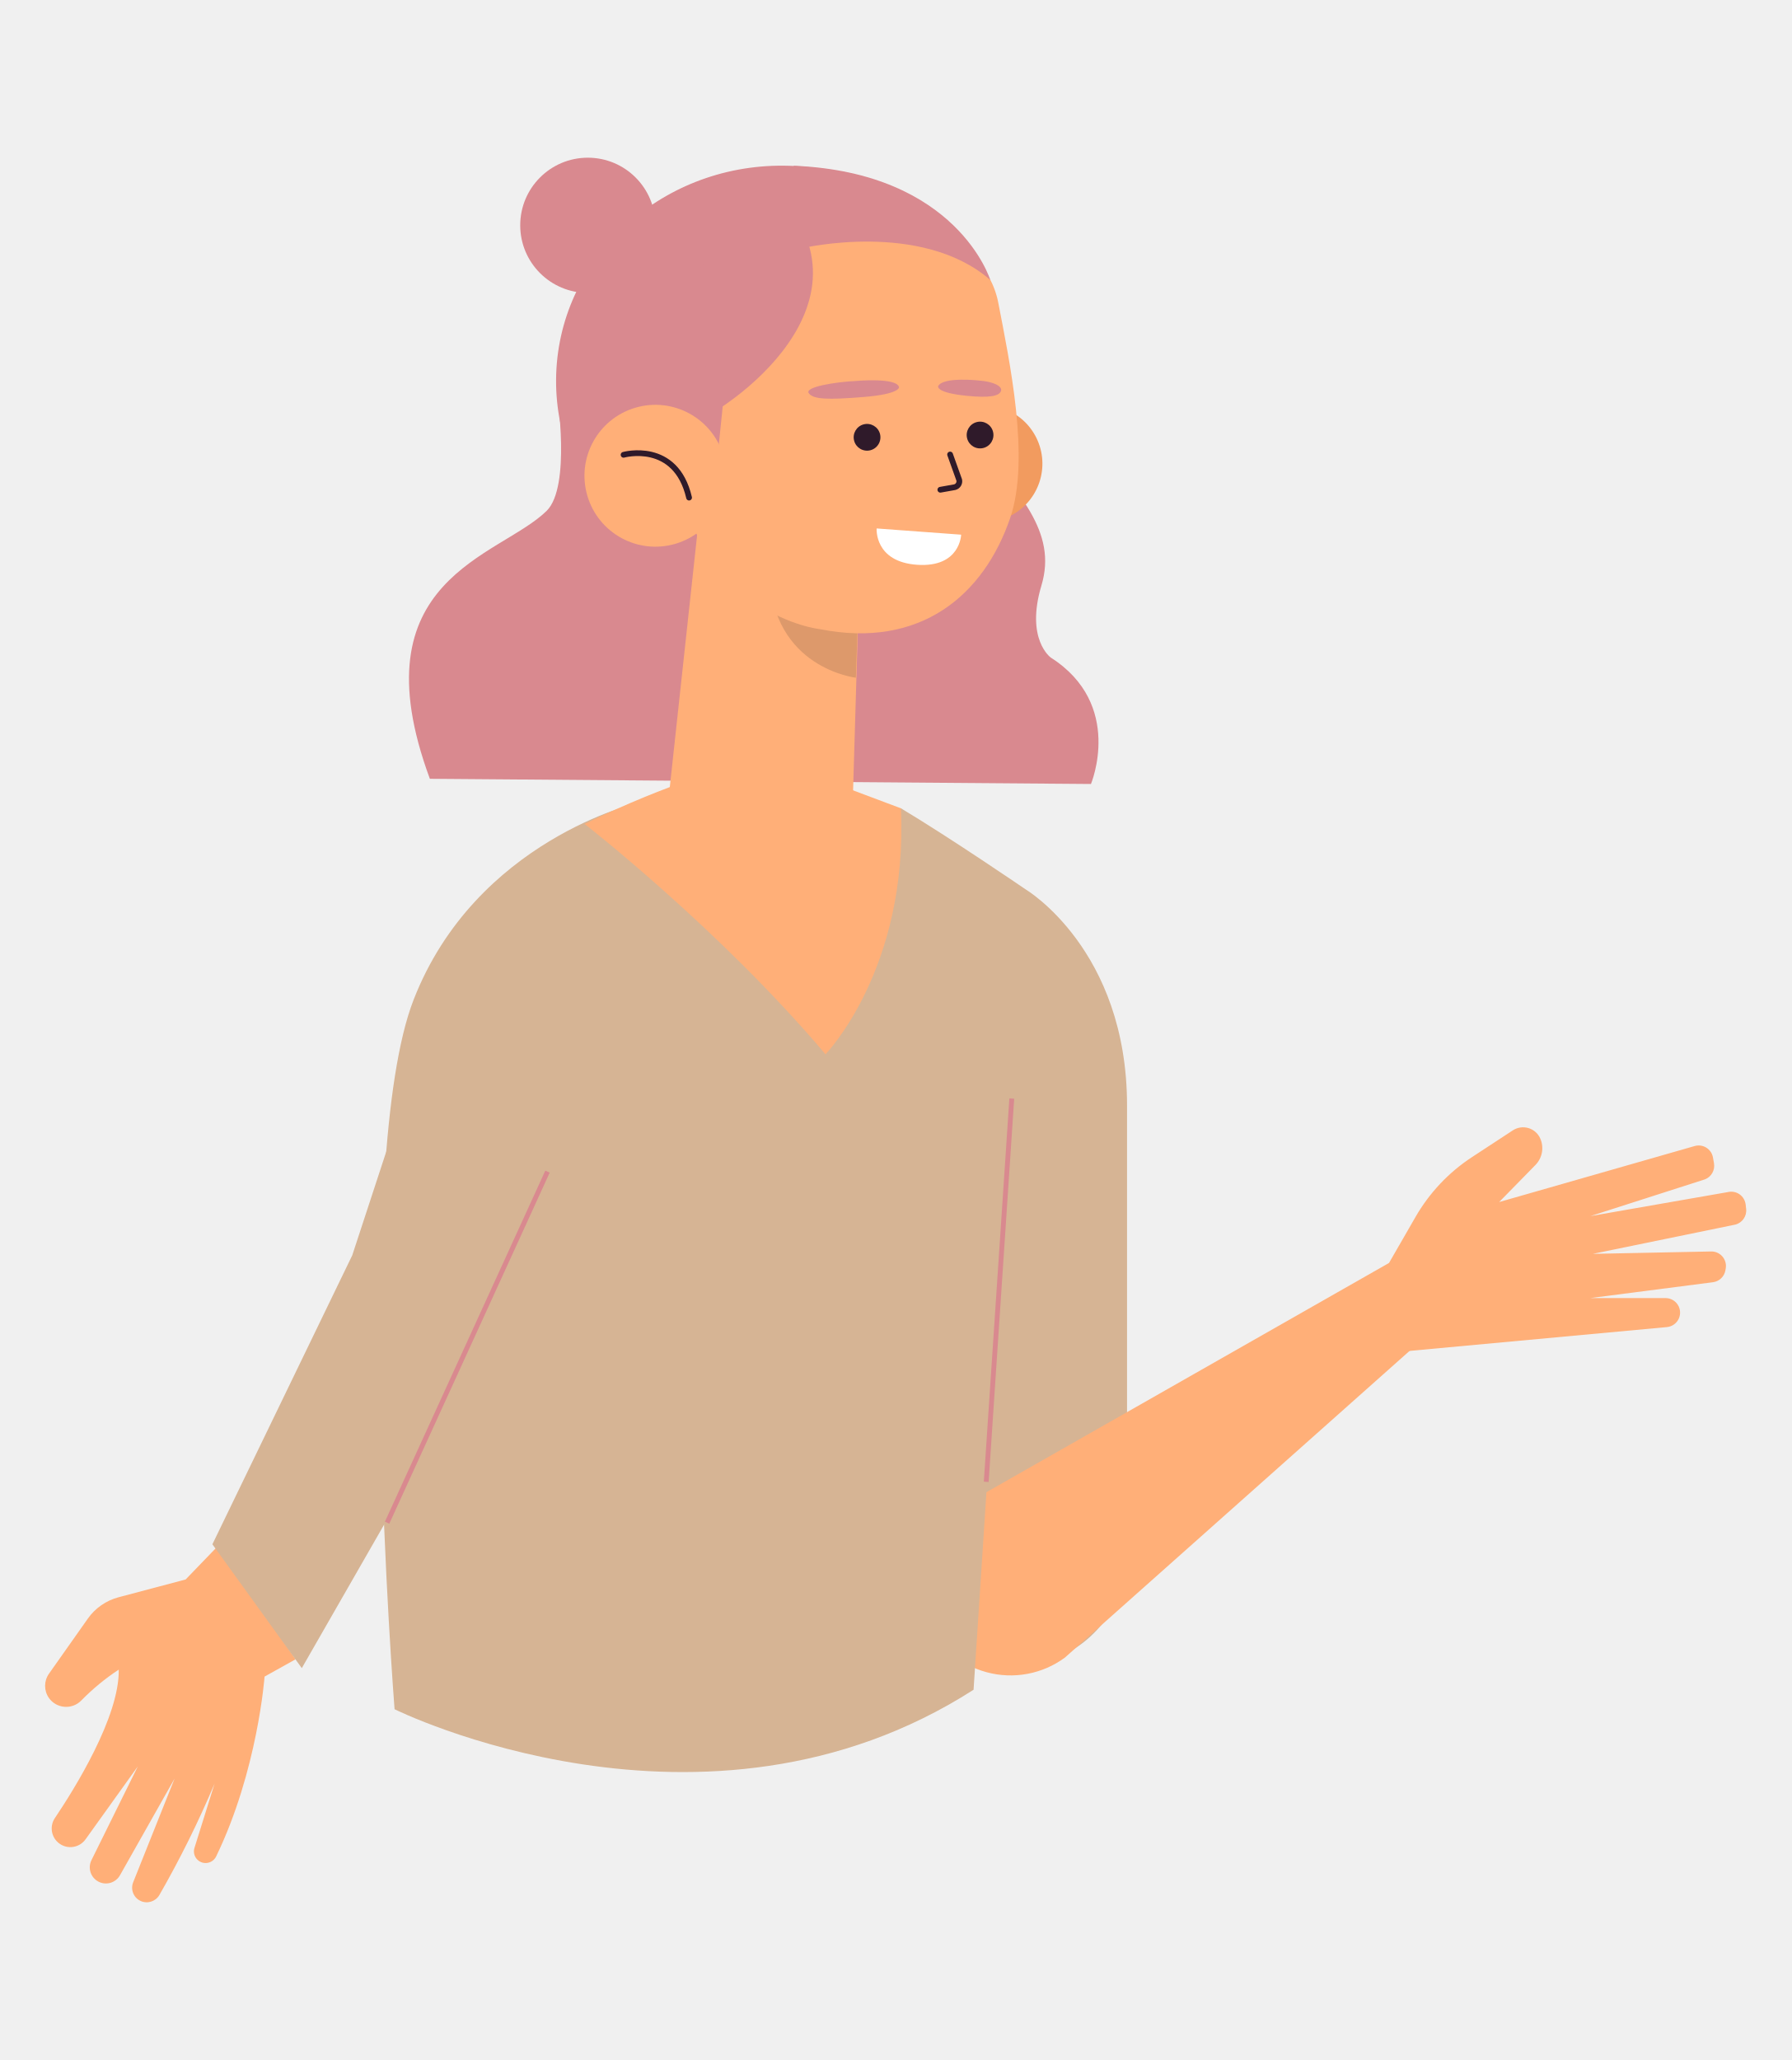
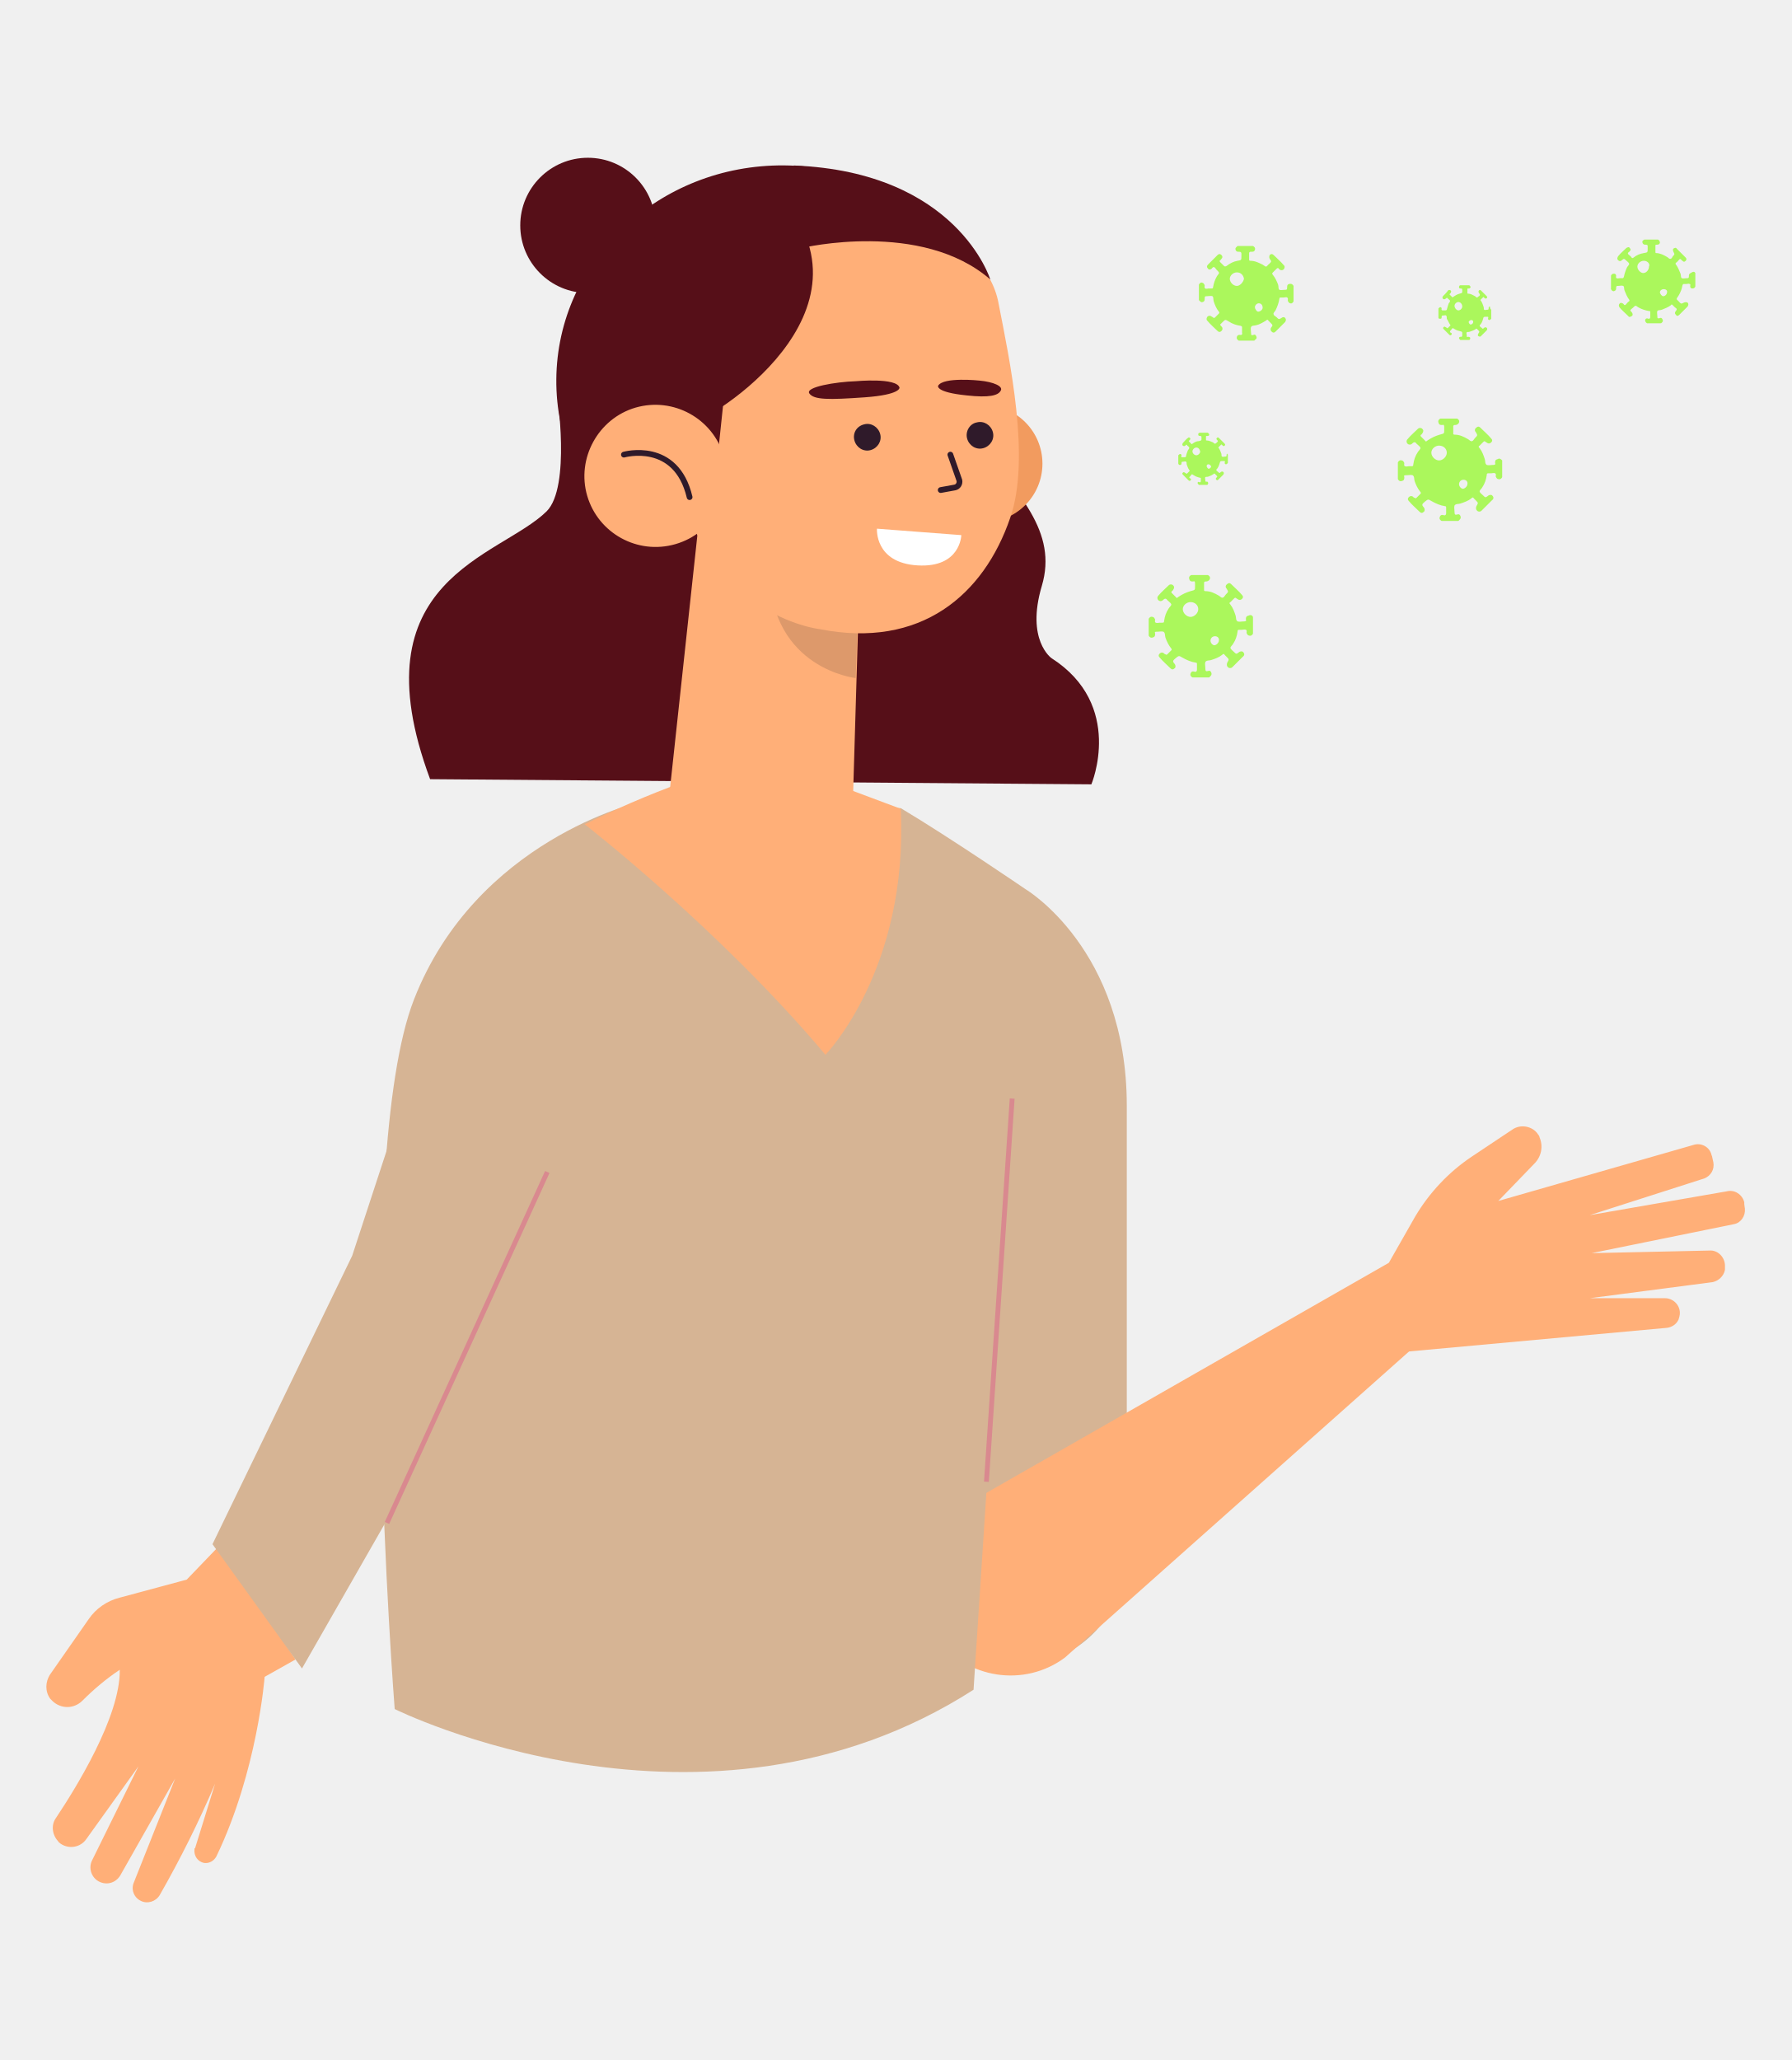
- <svg xmlns="http://www.w3.org/2000/svg" id="_1" data-name="1" viewBox="0 0 278.229 319.93">
-   <defs>
-     <style>.cls-1{fill:#d9898f;}.cls-2{fill:#f29b5f;}.cls-3{fill:#ffaf78;}.cls-4{fill:#dd996b;}.cls-5,.cls-7{fill:none;}.cls-5{stroke:#2f1a2a;stroke-linecap:round;stroke-linejoin:round;stroke-width:0.893px;}.cls-6{fill:#d6b494;}.cls-7{stroke:#d9898f;stroke-miterlimit:10;stroke-width:0.75px;}.cls-8{fill:#fff;}.cls-9{fill:#2f1a2a;}</style>
-   </defs>
-   <path class="cls-1" d="M86.5,61.07s2.244,14.491-1.595,18.271c-7.323,7.213-29.666,10.422-18.137,41.61l102.682.807s5.179-12.341-6.235-19.63c0,0-3.971-2.819-1.456-11.195S158.222,76.542,150.8,67.517L136.263,43.464Z" />
-   <ellipse class="cls-1" cx="121.45" cy="59.207" rx="33.478" ry="35.078" transform="translate(61.291 180.188) rotate(-89.55)" />
-   <circle class="cls-2" cx="152.832" cy="72.017" r="9.077" transform="translate(-15.721 83.591) rotate(-29.159)" />
-   <polygon class="cls-3" points="133.386 92.943 132.195 133.184 103.052 131.325 109.468 72.136 133.386 92.943" />
-   <path class="cls-4" d="M132.937,105.253S119.944,103.812,119.5,89l13.742,7.41Z" />
-   <path class="cls-3" d="M150.822,39.608a13.258,13.258,0,0,1,4.274,7.615c1.669,8.7,4.959,24.024,1.812,33.218-4.091,11.956-13.892,20.38-29.6,17.265,0,0-18.836-2.05-22.526-25.957C98.905,33.658,131.345,22.884,150.822,39.608Z" />
-   <path class="cls-5" d="M147.572,70.588l1.418,3.958a.948.948,0,0,1-.689,1.114l-2.243.4" />
-   <path class="cls-1" d="M107.119,65.69c1.492.638,29.093-15.676,15.3-33.776,0,0-20.934,4.741-19.959,33.725Z" />
-   <path class="cls-1" d="M124.6,38.544s18.525-4.364,29.213,4.937c0,0-5.083-16.688-30.505-17.739l-9.737,21.214Z" />
-   <polygon class="cls-1" points="112.956 56.276 111.011 75.257 104.596 57.817 112.956 56.276" />
-   <path class="cls-3" d="M91.232,77a11.015,11.015,0,1,0,7.455-13.679A11.016,11.016,0,0,0,91.232,77Z" />
-   <path class="cls-5" d="M96.856,70.633s8.093-2.256,10.172,6.648" />
-   <path class="cls-6" d="M159.316,138.135s15.74,9.331,15.74,33.573V241.2a17.594,17.594,0,0,1-14.782,17.368h0a17.594,17.594,0,0,1-20.4-17.248l-.621-91.556Z" />
-   <path class="cls-3" d="M215.747,196.144l7.55,9.781-57.9,51.515a14.24,14.24,0,0,1-21.507-5.846h0a14.24,14.24,0,0,1,6.859-18.442Z" />
-   <path class="cls-3" d="M215.747,196.144l4.123-7.157a27.505,27.505,0,0,1,8.757-9.275l6.347-4.159a2.914,2.914,0,0,1,4.267,1.267h0a3.731,3.731,0,0,1-.751,4.109l-5.636,5.755L263.174,178a2.257,2.257,0,0,1,2.891,1.768l.157.9a2.258,2.258,0,0,1-1.4,2.491l-17.794,5.707,21.346-3.728a2.257,2.257,0,0,1,2.768,1.941l.075.667a2.256,2.256,0,0,1-1.716,2.449l-22.1,4.537,18.321-.371A2.257,2.257,0,0,1,268.047,197l-.05.286a2.258,2.258,0,0,1-1.934,1.851L246.991,201.6l11.708,0a2.257,2.257,0,0,1,2.033,3.238h0a2.26,2.26,0,0,1-1.825,1.267l-42.641,3.947Z" />
-   <path class="cls-6" d="M99.154,124.646s-25.245,5.8-34.914,30.629-2.955,110.177-2.955,110.177,48.02,23.858,89.933-3.026l8.1-124.291s-11.737-8.03-19.378-12.6Z" />
-   <path class="cls-3" d="M112.83,119.409s-8.055,1.8-22.036,8.551c0,0,20.9,16.24,37.426,35.776,0,0,12.852-13.2,11.718-38.2l-16.324-6.124Z" />
-   <line class="cls-7" x1="157.152" y1="170.613" x2="153.185" y2="230.134" />
-   <line class="cls-6" x1="82.963" y1="217.365" x2="82.179" y2="157.718" />
-   <path class="cls-3" d="M45.908,257.7l-4.816,2.684s-1.054,14.573-7.523,27.941a1.822,1.822,0,0,1-1.937.99h0a1.807,1.807,0,0,1-1.427-2.322l3.12-9.981a158.576,158.576,0,0,1-8.576,17.307,2.278,2.278,0,0,1-2.931.9h0a2.268,2.268,0,0,1-1.133-2.89l6.44-16.121L18.634,291.24a2.507,2.507,0,0,1-3.343.989h0a2.508,2.508,0,0,1-1.086-3.333l7.2-14.564L13.285,285.66a2.9,2.9,0,0,1-4.452.314h0a2.9,2.9,0,0,1-.3-3.631c3-4.46,10.036-15.7,9.911-23.041a35.094,35.094,0,0,0-5.809,4.785,3.283,3.283,0,0,1-5.029-.37h0a3.275,3.275,0,0,1,0-3.78l6.04-8.562a8.485,8.485,0,0,1,4.76-3.31L28.836,245.3l4.98-5.164Z" />
-   <path class="cls-8" d="M136.162,82.072l13.126.966s-.13,5.129-6.822,4.677S136.162,82.072,136.162,82.072Z" />
-   <polygon class="cls-6" points="64.594 164.83 54.713 194.956 32.991 239.837 46.876 259.072 85.041 192.533 64.594 164.83" />
-   <line class="cls-7" x1="85.041" y1="181.959" x2="60.126" y2="236.481" />
-   <path class="cls-9" d="M150.219,68.091a2.077,2.077,0,1,0,1.48-2.537A2.076,2.076,0,0,0,150.219,68.091Z" />
-   <path class="cls-9" d="M132.665,68.443a2.077,2.077,0,1,0,1.481-2.537A2.077,2.077,0,0,0,132.665,68.443Z" />
-   <circle class="cls-1" cx="91.301" cy="34.99" r="10.498" />
-   <path class="cls-1" d="M132.859,59.173s6.44-.6,6.782.96c0,0,.183,1.059-5.448,1.518s-7.881.384-8.575-.588S129.814,59.317,132.859,59.173Z" />
-   <path class="cls-1" d="M152.136,59.106s-5.61-.644-6.415.849c0,0-.507,1.022,4.424,1.515,3.591.359,4.929.033,5.294-.652C155.872,60.006,154.257,59.257,152.136,59.106Z" />
+ <svg xmlns="http://www.w3.org/2000/svg" version="1.1" id="_1" x="0px" y="0px" viewBox="0 0 278.2 319.9" style="enable-background:new 0 0 278.2 319.9;" xml:space="preserve">
+   <style type="text/css">
+ 	.st0{fill:#560F18;}
+ 	.st1{fill:#F29B5F;}
+ 	.st2{fill:#FFAF78;}
+ 	.st3{fill:#DD996B;}
+ 	.st4{fill:none;stroke:#2F1A2A;stroke-width:0.893;stroke-linecap:round;stroke-linejoin:round;}
+ 	.st5{fill:#D6B494;}
+ 	.st6{fill:none;stroke:#D9898F;stroke-width:0.75;stroke-miterlimit:10;}
+ 	.st7{fill:none;}
+ 	.st8{fill:#FFFFFF;}
+ 	.st9{fill:#2F1A2A;}
+ 	.st10{fill:#ABF75C;}
+ </style>
+   <path class="st0" d="M86.5,61.1c0,0,2.2,14.5-1.6,18.3c-7.3,7.2-29.7,10.4-18.1,41.6l102.7,0.8c0,0,5.2-12.3-6.2-19.6  c0,0-4-2.8-1.5-11.2s-3.5-14.4-11-23.4l-14.5-24.1L86.5,61.1z" />
+   <ellipse transform="matrix(7.853974e-03 -1 1 7.853974e-03 61.3465 180.2205)" class="st0" cx="121.5" cy="59.2" rx="33.5" ry="35.1" />
+   <circle class="st1" cx="152.8" cy="72" r="9.1" />
+   <polygon class="st2" points="133.4,92.9 132.2,133.2 103.1,131.3 109.5,72.1 " />
+   <path class="st3" d="M132.9,105.3c0,0-13-1.4-13.4-16.3l13.7,7.4L132.9,105.3z" />
+   <path class="st2" d="M150.8,39.6c2.2,2,3.8,4.7,4.3,7.6c1.7,8.7,5,24,1.8,33.2c-4.1,12-13.9,20.4-29.6,17.3c0,0-18.8-2.1-22.5-26  C98.9,33.7,131.3,22.9,150.8,39.6z" />
+   <path class="st4" d="M147.6,70.6l1.4,4c0.1,0.5-0.2,1-0.7,1.1l-2.2,0.4" />
+   <path class="st0" d="M107.1,65.7c1.5,0.6,29.1-15.7,15.3-33.8c0,0-20.9,4.7-20,33.7L107.1,65.7z" />
+   <path class="st0" d="M124.6,38.5c0,0,18.5-4.4,29.2,4.9c0,0-5.1-16.7-30.5-17.7L113.6,47L124.6,38.5z" />
+   <polygon class="st0" points="113,56.3 111,75.3 104.6,57.8 " />
+   <path class="st2" d="M91.2,77c1.7,5.8,7.8,9.2,13.7,7.5s9.2-7.8,7.5-13.7c-1.7-5.8-7.8-9.2-13.7-7.5C92.9,65,89.5,71.2,91.2,77z" />
+   <path class="st4" d="M96.9,70.6c0,0,8.1-2.3,10.2,6.6" />
+   <path class="st5" d="M159.3,138.1c0,0,15.7,9.3,15.7,33.6v69.5c0,8.6-6.3,16-14.8,17.4l0,0c-9.6,1.5-18.6-5-20.2-14.6  c-0.1-0.9-0.2-1.8-0.2-2.7l-0.6-91.6L159.3,138.1z" />
+   <path class="st2" d="M215.7,196.1l7.6,9.8l-57.9,51.5c-6.3,4.7-15.3,3.3-19.9-3c-0.6-0.9-1.2-1.8-1.6-2.8l0,0c-3-7,0-15.1,6.9-18.4  L215.7,196.1z" />
+   <path class="st2" d="M215.7,196.1l4.1-7.2c2.2-3.7,5.2-6.9,8.8-9.3l6.3-4.2c1.3-0.9,3.2-0.5,4,0.8c0.1,0.1,0.2,0.3,0.2,0.4l0,0  c0.6,1.4,0.3,3-0.8,4.1l-5.6,5.8l30.3-8.7c1.2-0.4,2.5,0.3,2.8,1.5c0,0.1,0.1,0.2,0.1,0.3l0.2,0.9c0.2,1.1-0.4,2.1-1.4,2.5  l-17.8,5.7l21.3-3.7c1.2-0.3,2.4,0.5,2.7,1.7c0,0.1,0,0.2,0,0.3l0.1,0.7c0.1,1.1-0.6,2.2-1.7,2.4l-22.1,4.5l18.3-0.4  c1.2-0.1,2.3,0.9,2.4,2.2c0,0.2,0,0.3,0,0.5v0.3c-0.2,1-1,1.7-1.9,1.9l-19.1,2.5h11.7c1.2,0,2.3,1,2.3,2.3c0,0.3-0.1,0.7-0.2,1l0,0  c-0.3,0.7-1,1.2-1.8,1.3l-42.6,3.9L215.7,196.1z" />
+   <path class="st5" d="M99.2,124.6c0,0-25.2,5.8-34.9,30.6s-3,110.2-3,110.2s48,23.9,89.9-3l8.1-124.3c0,0-11.7-8-19.4-12.6  L99.2,124.6z" />
+   <path class="st2" d="M112.8,119.4c0,0-8.1,1.8-22,8.6c0,0,20.9,16.2,37.4,35.8c0,0,12.9-13.2,11.7-38.2l-16.3-6.1L112.8,119.4z" />
+   <line class="st6" x1="157.2" y1="170.6" x2="153.2" y2="230.1" />
+   <line class="st7" x1="83" y1="217.4" x2="82.2" y2="157.7" />
+   <path class="st2" d="M45.9,257.7l-4.8,2.7c0,0-1.1,14.6-7.5,27.9c-0.4,0.7-1.1,1.1-1.9,1l0,0c-1-0.2-1.6-1.1-1.5-2.1  c0-0.1,0-0.2,0.1-0.2l3.1-10c-2.5,5.9-5.4,11.7-8.6,17.3c-0.6,1-1.9,1.4-2.9,0.9l0,0c-1.1-0.5-1.6-1.8-1.1-2.9l6.4-16.1l-8.5,15  c-0.7,1.2-2.1,1.6-3.3,1l0,0c-1.2-0.6-1.7-2.1-1.1-3.3l7.2-14.6l-8.1,11.3c-0.9,1.3-2.7,1.6-4,0.7c-0.1-0.1-0.3-0.2-0.4-0.4l0,0  c-0.9-1-1.1-2.5-0.3-3.6c3-4.5,10-15.7,9.9-23c-2.1,1.4-4,3-5.8,4.8c-1.3,1.3-3.3,1.3-4.6,0.1c-0.1-0.1-0.3-0.3-0.4-0.4l0,0  c-0.8-1.1-0.8-2.6,0-3.8l6-8.6c1.1-1.6,2.8-2.8,4.8-3.3l10.4-2.8l5-5.2L45.9,257.7z" />
+   <path class="st8" d="M136.2,82.1l13.1,1c0,0-0.1,5.1-6.8,4.7S136.2,82.1,136.2,82.1z" />
+   <polygon class="st5" points="64.6,164.8 54.7,195 33,239.8 46.9,259.1 85,192.5 " />
+   <line class="st6" x1="85" y1="182" x2="60.1" y2="236.5" />
+   <path class="st9" d="M150.2,68.1c0.3,1.1,1.4,1.8,2.5,1.5s1.8-1.4,1.5-2.5s-1.4-1.8-2.5-1.5l0,0C150.6,65.8,149.9,67,150.2,68.1  L150.2,68.1z" />
+   <path class="st9" d="M132.7,68.4c0.3,1.1,1.4,1.8,2.5,1.5s1.8-1.4,1.5-2.5s-1.4-1.8-2.5-1.5C133,66.2,132.4,67.3,132.7,68.4  L132.7,68.4z" />
+   <circle class="st0" cx="91.3" cy="35" r="10.5" />
+   <path class="st0" d="M132.9,59.2c0,0,6.4-0.6,6.8,1c0,0,0.2,1.1-5.4,1.5s-7.9,0.4-8.6-0.6S129.8,59.3,132.9,59.2z" />
+   <path class="st0" d="M152.1,59.1c0,0-5.6-0.6-6.4,0.8c0,0-0.5,1,4.4,1.5c3.6,0.4,4.9,0,5.3-0.7C155.9,60,154.3,59.3,152.1,59.1z" />
+   <path class="st10" d="M233.3,71.5c0,0.9,0,1.7,0,2.6c-0.1,0.2-0.3,0.4-0.6,0.3c-0.2,0-0.3-0.2-0.4-0.4c0-0.2,0.1-0.4-0.1-0.5  c-0.2-0.1-0.4,0-0.6,0c-0.1,0-0.3,0-0.4,0c-0.2,0-0.3,0-0.3,0.3c-0.1,0.7-0.3,1.3-0.7,1.9c-0.1,0.2-0.4,0.4-0.4,0.6s0.3,0.4,0.5,0.6  c0.4,0.4,0.4,0.4,0.8,0.1c0.2-0.2,0.6-0.2,0.7,0c0.2,0.2,0.2,0.5-0.1,0.7c-0.5,0.5-1.1,1.1-1.6,1.6c-0.2,0.2-0.5,0.2-0.7,0  s-0.2-0.4-0.1-0.7c0.3-0.5,0.3-0.5-0.1-0.9c-0.1-0.1-0.2-0.2-0.3-0.3c-0.1-0.2-0.2-0.2-0.4,0c-0.5,0.4-1.1,0.6-1.7,0.8  c-0.3,0.1-0.7,0-0.9,0.3c-0.1,0.3,0,0.6,0,1s0.1,0.5,0.4,0.4c0.3-0.1,0.4,0,0.5,0.2s0.1,0.4-0.1,0.6c-0.1,0.1-0.1,0.1-0.2,0.2  c-0.9,0-1.7,0-2.6,0c-0.2-0.1-0.4-0.3-0.3-0.6c0.1-0.3,0.3-0.4,0.6-0.3s0.4-0.1,0.4-0.3c0-0.3,0-0.6,0-0.8c0-0.2,0-0.3-0.2-0.3  c-0.7-0.1-1.4-0.4-2.1-0.8c-0.5-0.3-0.5-0.3-1,0.1c-0.2,0.2-0.4,0.3-0.4,0.5s0.2,0.3,0.3,0.5s0.1,0.5-0.1,0.6  c-0.2,0.2-0.4,0.2-0.6,0c-0.6-0.6-1.2-1.1-1.7-1.7c-0.2-0.2-0.2-0.4,0-0.6s0.4-0.2,0.6-0.1c0.1,0.1,0.2,0.2,0.3,0.2  c0.1,0.1,0.2,0.1,0.3,0c0.2-0.2,0.4-0.4,0.6-0.6c0.1-0.1,0.1-0.2,0-0.3c-0.4-0.5-0.7-1.1-0.9-1.7c-0.1-0.3,0-0.7-0.3-0.9  c-0.3-0.1-0.6,0-1,0c-0.3,0-0.4,0-0.3,0.3c0,0.3,0,0.5-0.4,0.6c-0.3,0.1-0.5-0.1-0.6-0.3c0-0.9,0-1.7,0-2.6c0.1-0.2,0.3-0.4,0.6-0.3  c0.2,0,0.3,0.2,0.4,0.4c0,0.2-0.1,0.4,0.1,0.5c0.2,0.1,0.4,0,0.6,0c0.1,0,0.3,0,0.4,0c0.2,0,0.3,0,0.3-0.3c0.1-0.7,0.3-1.3,0.7-1.9  c0.1-0.2,0.5-0.5,0.4-0.7s-0.4-0.4-0.6-0.6c-0.2-0.3-0.4-0.3-0.7,0c-0.2,0.2-0.5,0.2-0.7,0s-0.2-0.5,0-0.7c0.5-0.6,1.1-1.1,1.6-1.6  c0.2-0.2,0.5-0.2,0.7,0s0.2,0.4,0,0.7c-0.1,0.1-0.1,0.2-0.2,0.2c-0.1,0.1-0.1,0.2,0,0.3c0.2,0.2,0.4,0.4,0.6,0.6  c0.1,0.2,0.2,0.2,0.4,0c0.6-0.4,1.2-0.7,1.9-0.9c0.7-0.2,0.7-0.1,0.7-0.8c0-0.1,0-0.3,0-0.4c0-0.3-0.1-0.4-0.3-0.3  c-0.3,0-0.5,0-0.6-0.4c-0.1-0.3,0.1-0.5,0.3-0.6c0.9,0,1.7,0,2.6,0c0.2,0.1,0.4,0.3,0.3,0.6c-0.1,0.3-0.4,0.4-0.6,0.4h-0.1  c-0.1,0-0.2,0.1-0.2,0.2c0,0.4,0,0.7,0,1.1c0,0.1,0,0.2,0.2,0.2c0.8,0,1.4,0.3,2.1,0.7c0.2,0.1,0.4,0.4,0.6,0.3  c0.2,0,0.3-0.3,0.5-0.5c0.4-0.4,0.4-0.4,0.1-0.9c-0.2-0.2-0.2-0.5,0.1-0.7c0.2-0.2,0.4-0.2,0.6,0c0.6,0.6,1.2,1.1,1.7,1.7  c0.2,0.2,0.2,0.4,0,0.6s-0.4,0.2-0.6,0.1c-0.1-0.1-0.2-0.1-0.3-0.2s-0.2-0.1-0.3,0c-0.2,0.2-0.4,0.4-0.6,0.6c-0.2,0.1-0.2,0.2,0,0.4  c0.4,0.5,0.6,1.1,0.8,1.7c0.1,0.3,0,0.7,0.3,0.9c0.3,0.1,0.6,0,1,0c0.3,0,0.4-0.1,0.3-0.3c0-0.3,0-0.5,0.4-0.6  C232.9,71.1,233.1,71.3,233.3,71.5z M223.5,69.2c-0.6,0-1.2,0.5-1.2,1.1s0.6,1.2,1.2,1.2c0.6,0,1.2-0.6,1.2-1.2  S224.2,69.2,223.5,69.2z M227.3,74.5c-0.4,0-0.7,0.3-0.7,0.7c0,0.3,0.3,0.7,0.6,0.7s0.7-0.4,0.7-0.7C228,74.8,227.7,74.5,227.3,74.5  z" />
+   <path class="st10" d="M194.6,95.8c0,0.9,0,1.7,0,2.6c-0.1,0.2-0.3,0.4-0.6,0.3c-0.2,0-0.3-0.2-0.4-0.4c0-0.2,0.1-0.4-0.1-0.5  c-0.2-0.1-0.4,0-0.6,0c-0.1,0-0.3,0-0.4,0c-0.2,0-0.3,0-0.3,0.3c-0.1,0.7-0.3,1.3-0.7,1.9c-0.1,0.2-0.4,0.4-0.4,0.6s0.3,0.4,0.5,0.6  c0.4,0.4,0.4,0.4,0.8,0.1c0.2-0.2,0.6-0.2,0.7,0c0.2,0.2,0.2,0.5-0.1,0.7c-0.5,0.5-1.1,1.1-1.6,1.6c-0.2,0.2-0.5,0.2-0.7,0  s-0.2-0.4-0.1-0.7c0.3-0.5,0.3-0.5-0.1-0.9c-0.1-0.1-0.2-0.2-0.3-0.3c-0.1-0.2-0.2-0.2-0.4,0c-0.5,0.4-1.1,0.6-1.7,0.8  c-0.3,0.1-0.7,0-0.9,0.3c-0.1,0.3,0,0.6,0,1s0.1,0.5,0.4,0.4c0.3-0.1,0.4,0,0.5,0.2s0.1,0.4-0.1,0.6c-0.1,0.1-0.1,0.1-0.2,0.2  c-0.9,0-1.7,0-2.6,0c-0.2-0.1-0.4-0.3-0.3-0.6c0.1-0.3,0.3-0.4,0.6-0.3s0.4-0.1,0.4-0.3c0-0.3,0-0.6,0-0.8c0-0.2,0-0.3-0.2-0.3  c-0.7-0.1-1.4-0.4-2.1-0.8c-0.5-0.3-0.5-0.3-1,0.1c-0.2,0.2-0.4,0.3-0.4,0.5s0.2,0.3,0.3,0.5s0.1,0.5-0.1,0.6  c-0.2,0.2-0.4,0.2-0.6,0c-0.6-0.6-1.2-1.1-1.7-1.7c-0.2-0.2-0.2-0.4,0-0.6s0.4-0.2,0.6-0.1c0.1,0.1,0.2,0.2,0.3,0.2  c0.1,0.1,0.2,0.1,0.3,0c0.2-0.2,0.4-0.4,0.6-0.6c0.1-0.1,0.1-0.2,0-0.3c-0.4-0.5-0.7-1.1-0.9-1.7c-0.1-0.3,0-0.7-0.3-0.9  c-0.3-0.1-0.6,0-1,0c-0.3,0-0.4,0-0.3,0.3c0,0.3,0,0.5-0.4,0.6c-0.3,0.1-0.5-0.1-0.6-0.3c0-0.9,0-1.7,0-2.6c0.1-0.2,0.3-0.4,0.6-0.3  c0.2,0,0.3,0.2,0.4,0.4c0,0.2-0.1,0.4,0.1,0.5c0.2,0.1,0.4,0,0.6,0c0.1,0,0.3,0,0.4,0c0.2,0,0.3,0,0.3-0.3c0.1-0.7,0.3-1.3,0.7-1.9  c0.1-0.2,0.5-0.5,0.4-0.7s-0.4-0.4-0.6-0.6c-0.2-0.3-0.4-0.3-0.7,0c-0.2,0.2-0.5,0.2-0.7,0s-0.2-0.5,0-0.7c0.5-0.6,1.1-1.1,1.6-1.6  c0.2-0.2,0.5-0.2,0.7,0s0.2,0.4,0,0.7c-0.1,0.1-0.1,0.2-0.2,0.2c-0.1,0.1-0.1,0.2,0,0.3c0.2,0.2,0.4,0.4,0.6,0.6  c0.1,0.2,0.2,0.2,0.4,0c0.6-0.4,1.2-0.7,1.9-0.9c0.7-0.2,0.7-0.1,0.7-0.8c0-0.1,0-0.3,0-0.4c0-0.3-0.1-0.4-0.3-0.3  c-0.3,0-0.5,0-0.6-0.4c-0.1-0.3,0.1-0.5,0.3-0.6c0.9,0,1.7,0,2.6,0c0.2,0.1,0.4,0.3,0.3,0.6c-0.1,0.3-0.4,0.4-0.6,0.4h-0.1  c-0.1,0-0.2,0.1-0.2,0.2c0,0.4,0,0.7,0,1.1c0,0.1,0,0.2,0.2,0.2c0.8,0,1.4,0.3,2.1,0.7c0.2,0.1,0.4,0.4,0.6,0.3  c0.2,0,0.3-0.3,0.5-0.5c0.4-0.4,0.4-0.4,0.1-0.9c-0.2-0.2-0.2-0.5,0.1-0.7c0.2-0.2,0.4-0.2,0.6,0c0.6,0.6,1.2,1.1,1.7,1.7  c0.2,0.2,0.2,0.4,0,0.6s-0.4,0.2-0.6,0.1c-0.1-0.1-0.2-0.1-0.3-0.2s-0.2-0.1-0.3,0c-0.2,0.2-0.4,0.4-0.6,0.6c-0.2,0.1-0.2,0.2,0,0.4  c0.4,0.5,0.6,1.1,0.8,1.7c0.1,0.3,0,0.7,0.3,0.9c0.3,0.1,0.6,0,1,0c0.3,0,0.4-0.1,0.3-0.3c0-0.3,0-0.5,0.4-0.6  C194.3,95.4,194.5,95.6,194.6,95.8z M184.9,93.5c-0.6,0-1.2,0.5-1.2,1.1s0.6,1.2,1.2,1.2c0.6,0,1.2-0.6,1.2-1.2  C186.1,94,185.6,93.5,184.9,93.5z M188.7,98.8c-0.4,0-0.7,0.3-0.7,0.7c0,0.3,0.3,0.7,0.6,0.7s0.7-0.4,0.7-0.7  C189.4,99.1,189.1,98.8,188.7,98.8z" />
+   <path class="st10" d="M263.3,42.4c0,0.7,0,1.4,0,2.1c-0.1,0.2-0.2,0.3-0.5,0.3c-0.2,0-0.3-0.2-0.3-0.3c0-0.2,0.1-0.4-0.1-0.4  c-0.1-0.1-0.3,0-0.5,0c-0.1,0-0.2,0-0.3,0c-0.2,0-0.2,0-0.3,0.2c-0.1,0.6-0.3,1.1-0.6,1.6c-0.1,0.2-0.3,0.4-0.3,0.5  c0,0.2,0.3,0.3,0.4,0.5c0.3,0.3,0.3,0.3,0.7,0.1c0.2-0.1,0.5-0.1,0.6,0c0.2,0.2,0.1,0.4,0,0.6c-0.4,0.4-0.9,0.9-1.3,1.3  c-0.2,0.2-0.4,0.2-0.5,0c-0.2-0.2-0.2-0.3-0.1-0.5c0.3-0.4,0.3-0.4-0.1-0.7c-0.1-0.1-0.2-0.2-0.3-0.3c-0.1-0.1-0.2-0.2-0.3,0  c-0.4,0.3-0.9,0.5-1.4,0.7c-0.2,0.1-0.6,0-0.7,0.2s0,0.5,0,0.8s0,0.4,0.4,0.3c0.2-0.1,0.3,0,0.4,0.2s0.1,0.3-0.1,0.5  c-0.1,0.1-0.1,0.1-0.2,0.1c-0.7,0-1.4,0-2.1,0c-0.2-0.1-0.3-0.3-0.3-0.5c0.1-0.3,0.3-0.3,0.5-0.2c0.2,0,0.3,0,0.3-0.3  c0-0.2,0-0.5,0-0.7s0-0.2-0.2-0.2c-0.6-0.1-1.2-0.3-1.7-0.6c-0.4-0.3-0.4-0.3-0.8,0.1c-0.1,0.1-0.3,0.2-0.4,0.4  c0,0.1,0.2,0.2,0.3,0.4s0.1,0.4-0.1,0.5c-0.2,0.1-0.4,0.2-0.5,0c-0.5-0.5-1-0.9-1.4-1.4c-0.1-0.2-0.1-0.4,0-0.5  c0.1-0.2,0.3-0.2,0.5-0.1c0.1,0.1,0.2,0.1,0.2,0.2c0.1,0.1,0.2,0.1,0.3,0c0.2-0.2,0.3-0.4,0.5-0.5c0.1-0.1,0.1-0.2,0-0.3  c-0.3-0.4-0.5-0.9-0.7-1.4c-0.1-0.2,0-0.6-0.2-0.7c-0.2-0.1-0.5,0-0.8,0c-0.2,0-0.3,0-0.3,0.3c0,0.2,0,0.4-0.3,0.5  c-0.2,0.1-0.4-0.1-0.5-0.3c0-0.7,0-1.4,0-2.1c0.1-0.2,0.2-0.3,0.5-0.3c0.2,0,0.3,0.2,0.3,0.3s-0.1,0.4,0.1,0.4c0.1,0.1,0.3,0,0.5,0  c0.1,0,0.2,0,0.3,0c0.2,0,0.2,0,0.3-0.2c0.1-0.5,0.3-1.1,0.5-1.5c0.1-0.2,0.4-0.4,0.3-0.6c-0.1-0.2-0.3-0.3-0.5-0.5s-0.3-0.3-0.6,0  c-0.2,0.2-0.4,0.2-0.6,0c-0.2-0.2-0.1-0.4,0-0.6c0.4-0.5,0.9-0.9,1.3-1.3c0.2-0.1,0.4-0.2,0.5,0c0.2,0.2,0.2,0.4,0,0.5  c0,0.1-0.1,0.1-0.2,0.2c-0.1,0.1-0.1,0.2,0,0.3c0.2,0.2,0.4,0.3,0.5,0.5c0.1,0.1,0.2,0.1,0.3,0c0.5-0.4,1-0.6,1.6-0.7  c0.6-0.1,0.6-0.1,0.6-0.7c0-0.1,0-0.2,0-0.3c0-0.2,0-0.3-0.3-0.3c-0.2,0-0.4,0-0.5-0.3s0.1-0.4,0.3-0.5c0.7,0,1.4,0,2.1,0  c0.2,0.1,0.3,0.3,0.3,0.5c-0.1,0.3-0.3,0.3-0.5,0.3h-0.1c-0.1,0-0.1,0.1-0.1,0.2c0,0.3,0,0.6,0,0.9c0,0.1,0,0.2,0.1,0.2  c0.6,0,1.2,0.3,1.7,0.6c0.2,0.1,0.3,0.3,0.5,0.3s0.3-0.2,0.4-0.4c0.3-0.3,0.3-0.3,0.1-0.7c-0.1-0.2-0.1-0.4,0-0.5  c0.2-0.1,0.4-0.2,0.5,0c0.5,0.5,0.9,0.9,1.4,1.4c0.2,0.2,0.1,0.4,0,0.5c-0.2,0.2-0.3,0.2-0.5,0c-0.1-0.1-0.2-0.1-0.2-0.2  c-0.1-0.1-0.2-0.1-0.3,0c-0.2,0.2-0.3,0.4-0.5,0.5c-0.1,0.1-0.1,0.2,0,0.3c0.3,0.4,0.5,0.9,0.7,1.4c0.1,0.2,0,0.6,0.2,0.7  c0.2,0.1,0.5,0,0.8,0c0.2,0,0.3,0,0.3-0.3c0-0.2,0-0.4,0.3-0.5C263,42.1,263.2,42.2,263.3,42.4z M255.3,40.5c-0.5,0-1,0.4-1,0.9  s0.5,1,0.9,1c0.5,0,0.9-0.5,0.9-1C256.3,41,255.9,40.5,255.3,40.5z M258.4,44.9c-0.3,0-0.6,0.2-0.6,0.5c0,0.2,0.3,0.6,0.5,0.6  c0.3,0,0.6-0.3,0.6-0.6C259,45.1,258.7,44.9,258.4,44.9z" />
+   <path class="st10" d="M190.7,70.6c0,0.4,0,0.9,0,1.3c-0.1,0.1-0.2,0.2-0.3,0.2s-0.2-0.1-0.2-0.2s0.1-0.2,0-0.3c-0.1,0-0.2,0-0.3,0  s-0.1,0-0.2,0c-0.1,0-0.1,0-0.2,0.1c-0.1,0.3-0.2,0.7-0.4,1c-0.1,0.1-0.2,0.2-0.2,0.3c0,0.1,0.2,0.2,0.3,0.3c0.2,0.2,0.2,0.2,0.4,0  c0.1-0.1,0.3-0.1,0.4,0c0.1,0.1,0.1,0.2,0,0.4c-0.3,0.3-0.5,0.5-0.8,0.8c-0.1,0.1-0.2,0.1-0.3,0s-0.1-0.2,0-0.3  c0.2-0.2,0.2-0.2,0-0.4c-0.1-0.1-0.1-0.1-0.2-0.2c-0.1-0.1-0.1-0.1-0.2,0c-0.3,0.2-0.5,0.3-0.8,0.4c-0.2,0.1-0.4,0-0.5,0.1  s0,0.3,0,0.5s0,0.2,0.2,0.2c0.1,0,0.2,0,0.2,0.1c0.1,0.1,0,0.2,0,0.3l-0.1,0.1c-0.4,0-0.9,0-1.3,0c-0.1-0.1-0.2-0.2-0.2-0.3  c0-0.2,0.2-0.2,0.3-0.1c0.1,0,0.2,0,0.2-0.2c0-0.1,0-0.3,0-0.4s0-0.1-0.1-0.1c-0.4-0.1-0.7-0.2-1-0.4c-0.3-0.2-0.3-0.2-0.5,0.1  c-0.1,0.1-0.2,0.2-0.2,0.2c0,0.1,0.1,0.2,0.2,0.2c0.1,0.1,0.1,0.2,0,0.3c-0.1,0.1-0.2,0.1-0.3,0c-0.3-0.3-0.6-0.6-0.9-0.9  c-0.1-0.1-0.1-0.2,0-0.3c0.1-0.1,0.2-0.1,0.3,0c0.1,0,0.1,0.1,0.2,0.1c0.1,0.1,0.1,0.1,0.2,0c0.1-0.1,0.2-0.2,0.3-0.3  c0.1-0.1,0.1-0.1,0-0.2c-0.2-0.3-0.3-0.6-0.4-0.9c0-0.1,0-0.4-0.1-0.4c-0.1-0.1-0.3,0-0.5,0c-0.1,0-0.2,0-0.2,0.2  c0,0.1,0,0.3-0.2,0.3s-0.2,0-0.3-0.2c0-0.4,0-0.9,0-1.3c0.1-0.1,0.2-0.2,0.3-0.2s0.2,0.1,0.2,0.2s-0.1,0.2,0,0.3c0.1,0,0.2,0,0.3,0  s0.1,0,0.2,0c0.1,0,0.1,0,0.2-0.1c0-0.3,0.2-0.7,0.3-1c0.1-0.1,0.2-0.2,0.2-0.4c0-0.1-0.2-0.2-0.3-0.3c-0.1-0.2-0.2-0.2-0.3,0  c-0.1,0.1-0.3,0.1-0.4,0c-0.1-0.1-0.1-0.2,0-0.4c0.3-0.3,0.5-0.6,0.8-0.8c0.1-0.1,0.2-0.1,0.3,0s0.1,0.2,0,0.3l-0.1,0.1  c-0.1,0.1-0.1,0.1,0,0.2s0.2,0.2,0.3,0.3c0.1,0.1,0.1,0.1,0.2,0c0.3-0.2,0.6-0.4,1-0.4c0.4-0.1,0.4-0.1,0.4-0.4c0-0.1,0-0.1,0-0.2  s0-0.2-0.2-0.2c-0.1,0-0.3,0-0.3-0.2s0-0.2,0.2-0.3c0.4,0,0.9,0,1.3,0c0.1,0.1,0.2,0.2,0.2,0.3c0,0.2-0.2,0.2-0.3,0.2c0,0,0,0-0.1,0  s-0.1,0-0.1,0.1c0,0.2,0,0.4,0,0.5s0,0.1,0.1,0.1c0.4,0,0.7,0.2,1,0.3c0.1,0.1,0.2,0.2,0.3,0.2s0.2-0.1,0.3-0.2  c0.2-0.2,0.2-0.2,0-0.4c-0.1-0.1-0.1-0.2,0-0.3c0.1-0.1,0.2-0.1,0.3,0c0.3,0.3,0.6,0.6,0.9,0.9c0.1,0.1,0.1,0.2,0,0.3  c-0.1,0.1-0.2,0.1-0.3,0l-0.1-0.1c-0.1-0.1-0.1-0.1-0.2,0c-0.1,0.1-0.2,0.2-0.3,0.3c-0.1,0.1-0.1,0.1,0,0.2c0.2,0.3,0.3,0.6,0.4,0.9  c0,0.1,0,0.4,0.1,0.4c0.1,0.1,0.3,0,0.5,0c0.1,0,0.2,0,0.2-0.2c0-0.1,0-0.3,0.2-0.3C190.5,70.4,190.6,70.5,190.7,70.6z M185.8,69.5  c-0.3,0-0.6,0.3-0.6,0.6c0,0.3,0.3,0.6,0.6,0.6s0.6-0.3,0.6-0.6C186.3,69.7,186.1,69.5,185.8,69.5z M187.7,72.1  c-0.2,0-0.3,0.1-0.3,0.3c0,0.1,0.2,0.4,0.3,0.4c0.2,0,0.4-0.2,0.4-0.4C188,72.3,187.9,72.1,187.7,72.1z" />
+   <path class="st10" d="M231.6,48.1c0,0.5,0,0.9,0,1.4c-0.1,0.1-0.2,0.2-0.3,0.2s-0.2-0.1-0.2-0.2c0-0.1,0.1-0.2,0-0.3  c-0.1,0-0.2,0-0.3,0s-0.1,0-0.2,0c-0.1,0-0.1,0-0.2,0.1c-0.1,0.4-0.2,0.7-0.4,1c-0.1,0.1-0.2,0.2-0.2,0.3s0.2,0.2,0.3,0.3  c0.2,0.2,0.2,0.2,0.4,0c0.1-0.1,0.3-0.1,0.4,0c0.1,0.1,0.1,0.3,0,0.4c-0.3,0.3-0.6,0.6-0.9,0.9c-0.1,0.1-0.2,0.1-0.4,0  c-0.1-0.1-0.1-0.2,0-0.4c0.2-0.3,0.2-0.3,0-0.5c-0.1-0.1-0.1-0.1-0.2-0.2c-0.1-0.1-0.1-0.1-0.2,0c-0.3,0.2-0.6,0.3-0.9,0.4  c-0.2,0.1-0.4,0-0.5,0.1s0,0.3,0,0.5s0,0.3,0.2,0.2c0.1,0,0.2,0,0.3,0.1s0,0.2,0,0.3l-0.1,0.1c-0.5,0-0.9,0-1.4,0  c-0.1-0.1-0.2-0.2-0.2-0.3c0-0.2,0.2-0.2,0.3-0.2s0.2,0,0.2-0.2c0-0.1,0-0.3,0-0.4c0-0.1,0-0.1-0.1-0.2c-0.4-0.1-0.8-0.2-1.1-0.4  s-0.3-0.2-0.5,0.1c-0.1,0.1-0.2,0.2-0.2,0.3s0.1,0.2,0.2,0.2c0.1,0.1,0.1,0.2,0,0.3s-0.2,0.1-0.3,0c-0.3-0.3-0.6-0.6-0.9-0.9  c-0.1-0.1-0.1-0.2,0-0.3s0.2-0.1,0.3,0c0.1,0,0.1,0.1,0.2,0.1c0.1,0.1,0.1,0.1,0.2,0c0.1-0.1,0.2-0.2,0.3-0.3s0.1-0.1,0-0.2  c-0.2-0.3-0.3-0.6-0.5-0.9c0-0.2,0-0.4-0.1-0.5s-0.3,0-0.5,0c-0.1,0-0.2,0-0.2,0.2s0,0.3-0.2,0.3s-0.3,0-0.3-0.2c0-0.5,0-0.9,0-1.4  c0.1-0.1,0.2-0.2,0.3-0.2s0.2,0.1,0.2,0.2c0,0.1-0.1,0.2,0.1,0.3c0.1,0,0.2,0,0.3,0s0.1,0,0.2,0c0.1,0,0.1,0,0.2-0.1  c0.1-0.4,0.2-0.7,0.3-1c0.1-0.1,0.2-0.2,0.2-0.4c0-0.1-0.2-0.2-0.3-0.3c-0.1-0.2-0.2-0.2-0.4,0c-0.1,0.1-0.3,0.1-0.4,0  c-0.1-0.1-0.1-0.3,0-0.4c0.3-0.3,0.6-0.6,0.8-0.9c0.1-0.1,0.2-0.1,0.4,0c0.1,0.1,0.1,0.2,0,0.4l-0.1,0.1c-0.1,0.1-0.1,0.1,0,0.2  c0.1,0.1,0.2,0.2,0.3,0.3s0.1,0.1,0.2,0c0.3-0.2,0.6-0.4,1-0.5s0.4-0.1,0.4-0.4c0-0.1,0-0.1,0-0.2c0-0.1,0-0.2-0.2-0.2  s-0.3,0-0.3-0.2s0.1-0.3,0.2-0.3c0.5,0,0.9,0,1.4,0c0.1,0.1,0.2,0.2,0.2,0.3c-0.1,0.2-0.2,0.2-0.3,0.2c0,0,0,0-0.1,0s-0.1,0-0.1,0.1  c0,0.2,0,0.4,0,0.6c0,0.1,0,0.1,0.1,0.1c0.4,0,0.7,0.2,1.1,0.4c0.1,0.1,0.2,0.2,0.3,0.2s0.2-0.2,0.3-0.2c0.2-0.2,0.2-0.2,0-0.5  c-0.1-0.1-0.1-0.3,0-0.4c0.1-0.1,0.2-0.1,0.3,0c0.3,0.3,0.6,0.6,0.9,0.9c0.1,0.1,0.1,0.2,0,0.3s-0.2,0.1-0.3,0  c-0.1,0-0.1-0.1-0.1-0.1c-0.1-0.1-0.1-0.1-0.2,0c-0.1,0.1-0.2,0.2-0.3,0.3s-0.1,0.1,0,0.2c0.2,0.3,0.3,0.6,0.4,0.9  c0.1,0.2,0,0.4,0.1,0.5s0.3,0,0.5,0c0.1,0,0.2,0,0.2-0.2s0-0.3,0.2-0.3C231.4,47.9,231.5,48,231.6,48.1z M226.5,46.9  c-0.3,0-0.6,0.3-0.6,0.6s0.3,0.7,0.6,0.7s0.6-0.3,0.6-0.6C227.1,47.2,226.8,46.9,226.5,46.9z M228.5,49.7c-0.2,0-0.4,0.2-0.4,0.3  c0,0.2,0.2,0.4,0.3,0.4c0.2,0,0.4-0.2,0.4-0.4S228.7,49.7,228.5,49.7z" />
+   <path class="st10" d="M200.9,44.4c0,0.8,0,1.6,0,2.4c-0.1,0.2-0.3,0.4-0.5,0.3c-0.2,0-0.3-0.2-0.4-0.4c0-0.2,0.1-0.4-0.1-0.5  c-0.1-0.1-0.4,0-0.5,0s-0.3,0-0.4,0c-0.2,0-0.3,0-0.3,0.2c-0.1,0.6-0.3,1.2-0.6,1.8c-0.1,0.2-0.4,0.4-0.3,0.6c0,0.2,0.3,0.3,0.5,0.5  c0.3,0.3,0.3,0.3,0.7,0.1c0.2-0.2,0.5-0.2,0.6,0c0.2,0.2,0.1,0.4,0,0.6c-0.5,0.5-1,1-1.5,1.5c-0.2,0.2-0.4,0.2-0.6,0  c-0.2-0.2-0.2-0.4-0.1-0.6c0.3-0.4,0.3-0.4-0.1-0.8c-0.1-0.1-0.2-0.2-0.3-0.3c-0.1-0.2-0.2-0.2-0.4,0c-0.5,0.3-1,0.6-1.5,0.7  c-0.3,0.1-0.7,0-0.8,0.3c-0.1,0.2,0,0.6,0,0.9c0,0.4,0.1,0.4,0.4,0.3c0.2-0.1,0.3,0,0.4,0.2c0.1,0.2,0.1,0.4-0.1,0.5  c-0.1,0.1-0.1,0.1-0.2,0.2c-0.8,0-1.6,0-2.4,0c-0.2-0.1-0.4-0.3-0.3-0.6c0.1-0.3,0.3-0.3,0.5-0.3c0.2,0.1,0.4-0.1,0.3-0.3  c0-0.3,0-0.5,0-0.8c0-0.2,0-0.2-0.2-0.3c-0.7-0.1-1.3-0.3-1.9-0.7c-0.5-0.3-0.5-0.3-0.9,0.1c-0.1,0.1-0.3,0.3-0.4,0.4  c0,0.1,0.2,0.3,0.3,0.4c0.1,0.2,0.1,0.4-0.1,0.6c-0.2,0.2-0.4,0.2-0.6,0c-0.5-0.5-1.1-1-1.6-1.6c-0.2-0.2-0.1-0.4,0-0.6  c0.2-0.2,0.4-0.2,0.6-0.1c0.1,0.1,0.2,0.1,0.3,0.2c0.1,0.1,0.2,0.1,0.3,0c0.2-0.2,0.4-0.4,0.6-0.6c0.1-0.1,0.1-0.2,0-0.3  c-0.4-0.5-0.6-1-0.8-1.6c-0.1-0.3,0-0.7-0.2-0.8s-0.6,0-0.9,0c-0.2,0-0.3,0-0.3,0.3s0,0.5-0.3,0.6s-0.4-0.1-0.6-0.3  c0-0.8,0-1.6,0-2.4c0.1-0.2,0.3-0.4,0.5-0.3c0.2,0,0.3,0.2,0.4,0.4c0,0.2-0.1,0.4,0.1,0.5c0.1,0.1,0.4,0,0.5,0s0.3,0,0.4,0  c0.2,0,0.3,0,0.3-0.2c0.1-0.6,0.3-1.2,0.6-1.7c0.1-0.2,0.4-0.4,0.3-0.6c-0.1-0.2-0.4-0.4-0.5-0.6c-0.2-0.3-0.4-0.3-0.6,0  c-0.2,0.2-0.5,0.2-0.6,0c-0.2-0.2-0.2-0.4,0-0.6c0.5-0.5,1-1,1.5-1.5c0.2-0.2,0.4-0.2,0.6,0c0.2,0.2,0.2,0.4,0,0.6  c-0.1,0.1-0.1,0.2-0.2,0.2c-0.1,0.1-0.1,0.2,0,0.3c0.2,0.2,0.4,0.4,0.6,0.6c0.1,0.1,0.2,0.1,0.4,0c0.5-0.4,1.1-0.7,1.7-0.8  c0.6-0.1,0.6-0.1,0.6-0.7c0-0.1,0-0.2,0-0.4s-0.1-0.3-0.3-0.3c-0.3,0-0.5,0-0.6-0.3s0.1-0.4,0.3-0.6c0.8,0,1.6,0,2.4,0  c0.2,0.1,0.4,0.3,0.3,0.6c-0.1,0.3-0.3,0.3-0.6,0.3h-0.1c-0.1,0-0.2,0.1-0.2,0.2c0,0.3,0,0.6,0,1c0,0.1,0,0.2,0.2,0.2  c0.7,0,1.3,0.3,1.9,0.6c0.2,0.1,0.4,0.3,0.5,0.3c0.2,0,0.3-0.3,0.5-0.4c0.4-0.4,0.4-0.4,0.1-0.8c-0.1-0.2-0.1-0.4,0-0.6  c0.2-0.2,0.4-0.2,0.6,0c0.5,0.5,1.1,1,1.6,1.6c0.2,0.2,0.1,0.4,0,0.6c-0.2,0.2-0.4,0.2-0.6,0.1c-0.1-0.1-0.2-0.1-0.2-0.2  c-0.1-0.1-0.2-0.1-0.3,0c-0.2,0.2-0.4,0.4-0.6,0.6c-0.1,0.1-0.2,0.2,0,0.4c0.4,0.5,0.6,1,0.8,1.5c0.1,0.3,0,0.7,0.2,0.8s0.6,0,0.9,0  c0.2,0,0.3,0,0.3-0.3s0-0.5,0.3-0.6C200.6,44,200.8,44.2,200.9,44.4z M192.1,42.3c-0.6,0-1.1,0.5-1.1,1s0.5,1.1,1.1,1.1  c0.5,0,1-0.6,1.1-1.1C193.1,42.7,192.7,42.3,192.1,42.3z M195.5,47.1c-0.3,0-0.6,0.3-0.6,0.6s0.3,0.7,0.5,0.7c0.3,0,0.7-0.3,0.7-0.6  C196.1,47.3,195.8,47.1,195.5,47.1z" />
</svg>
